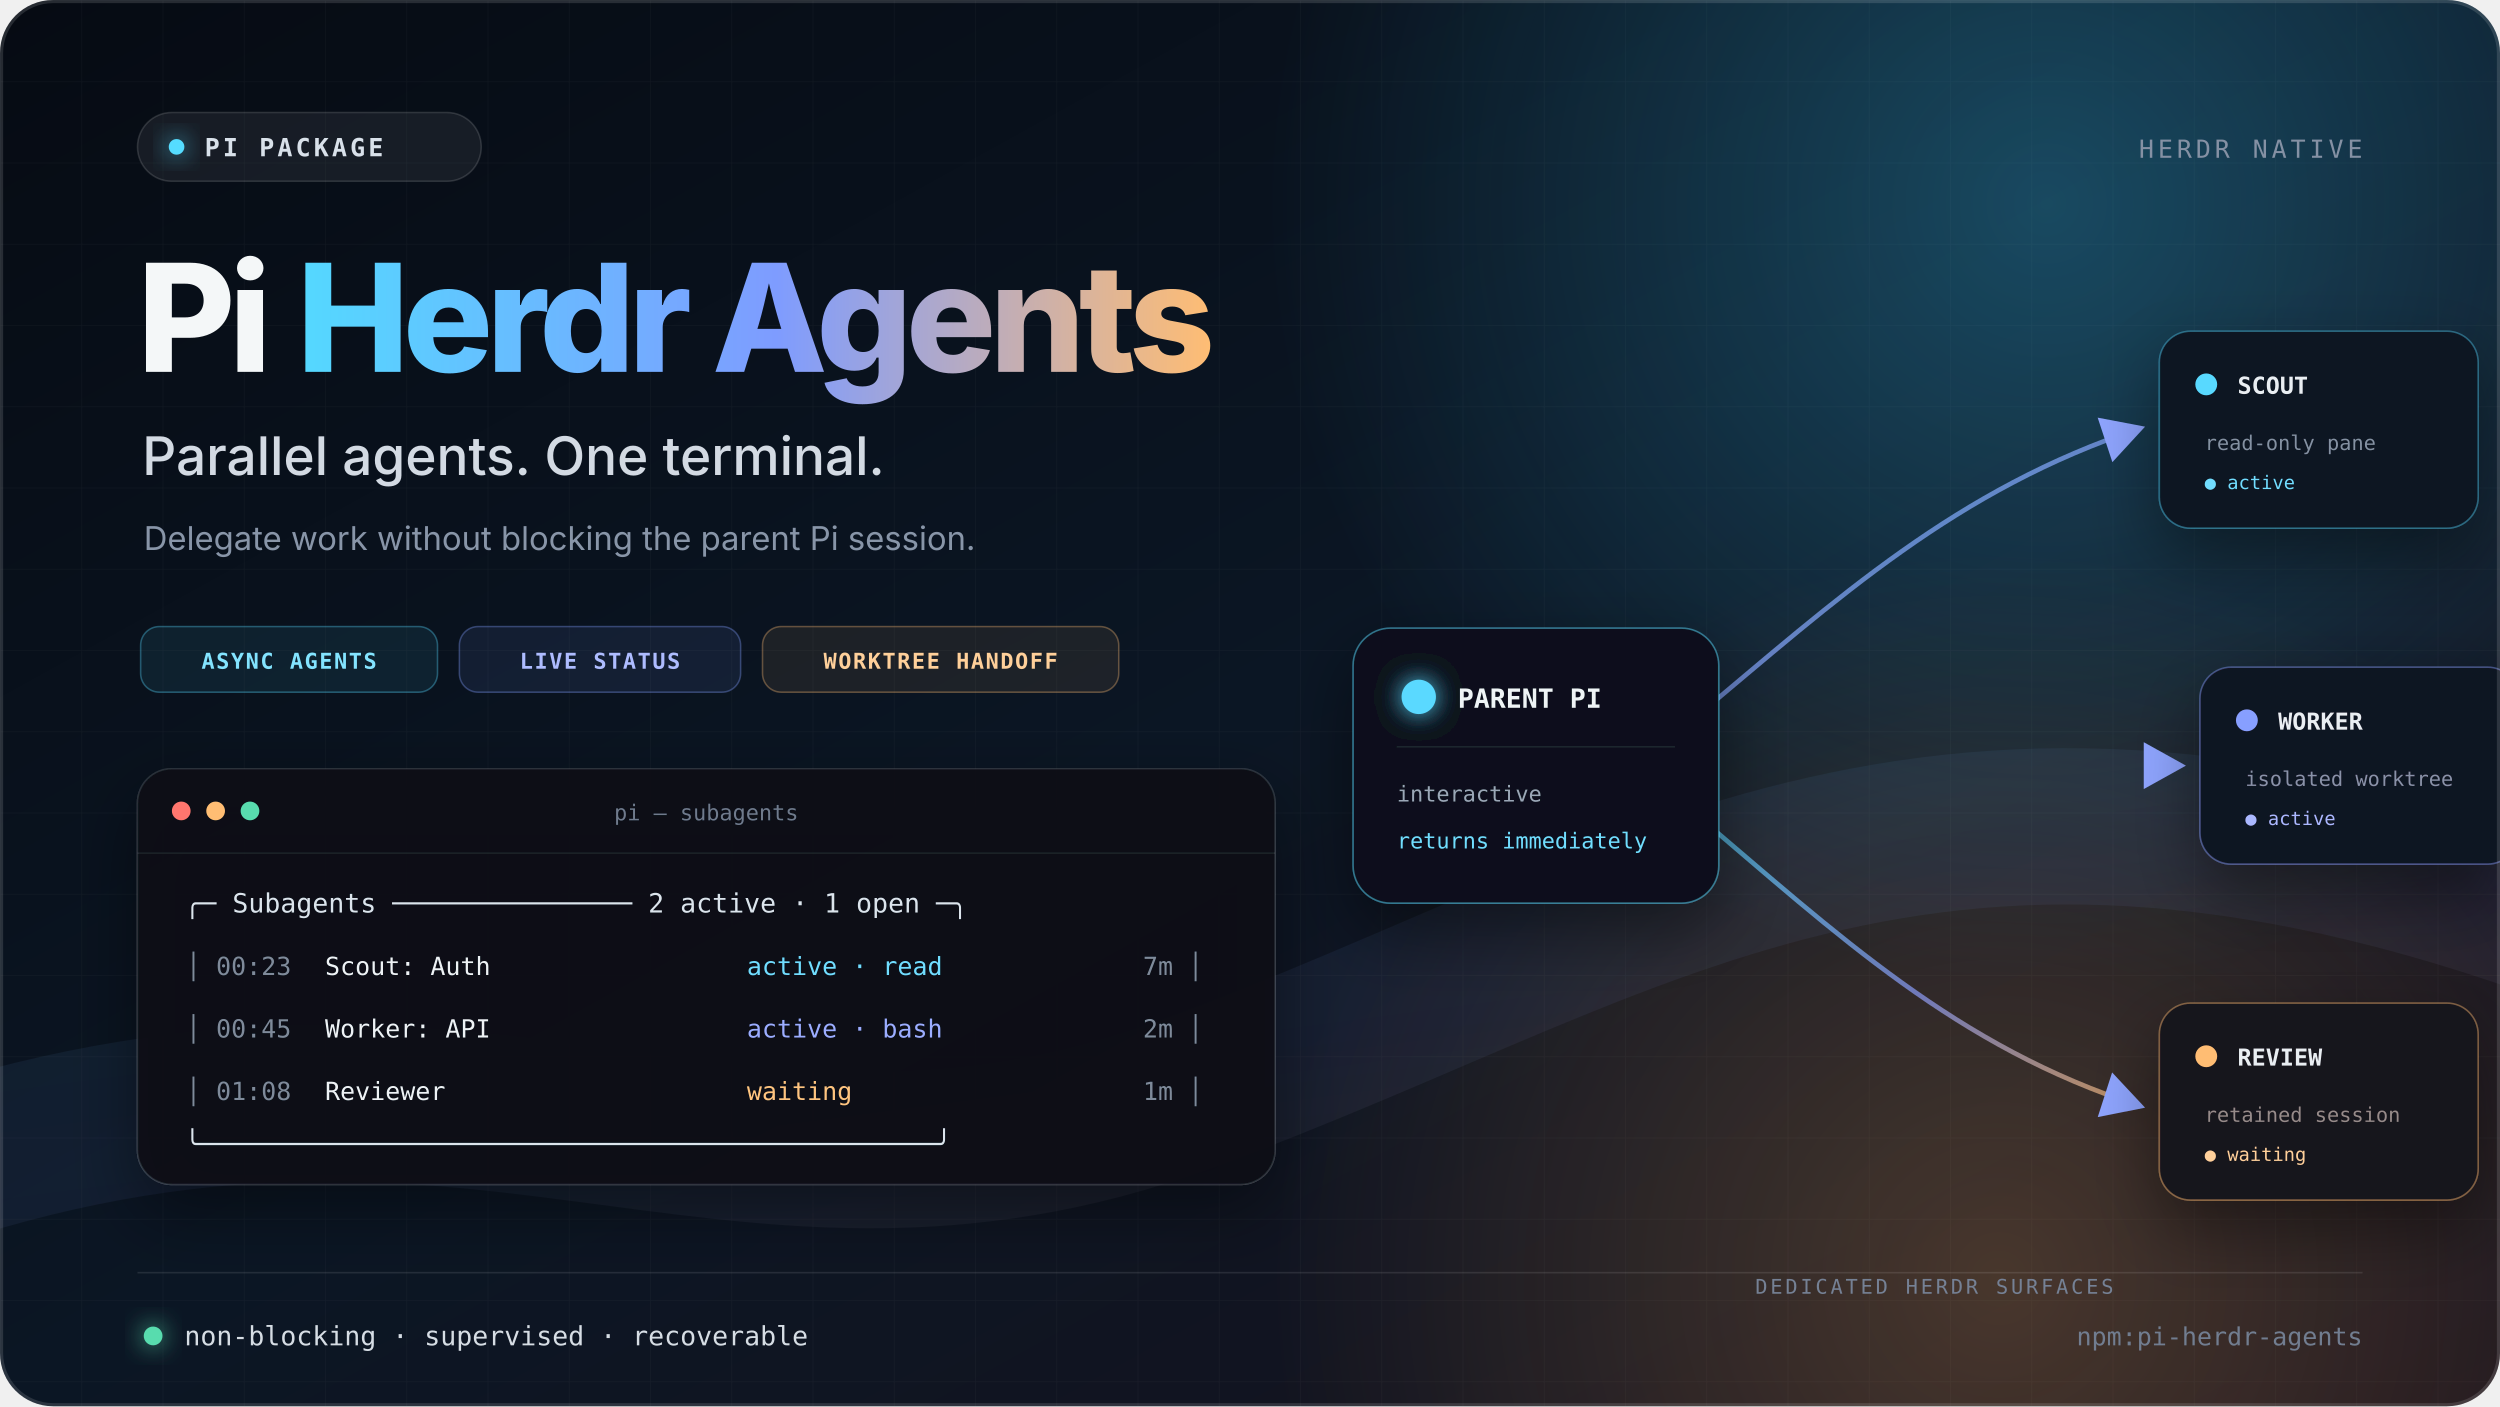
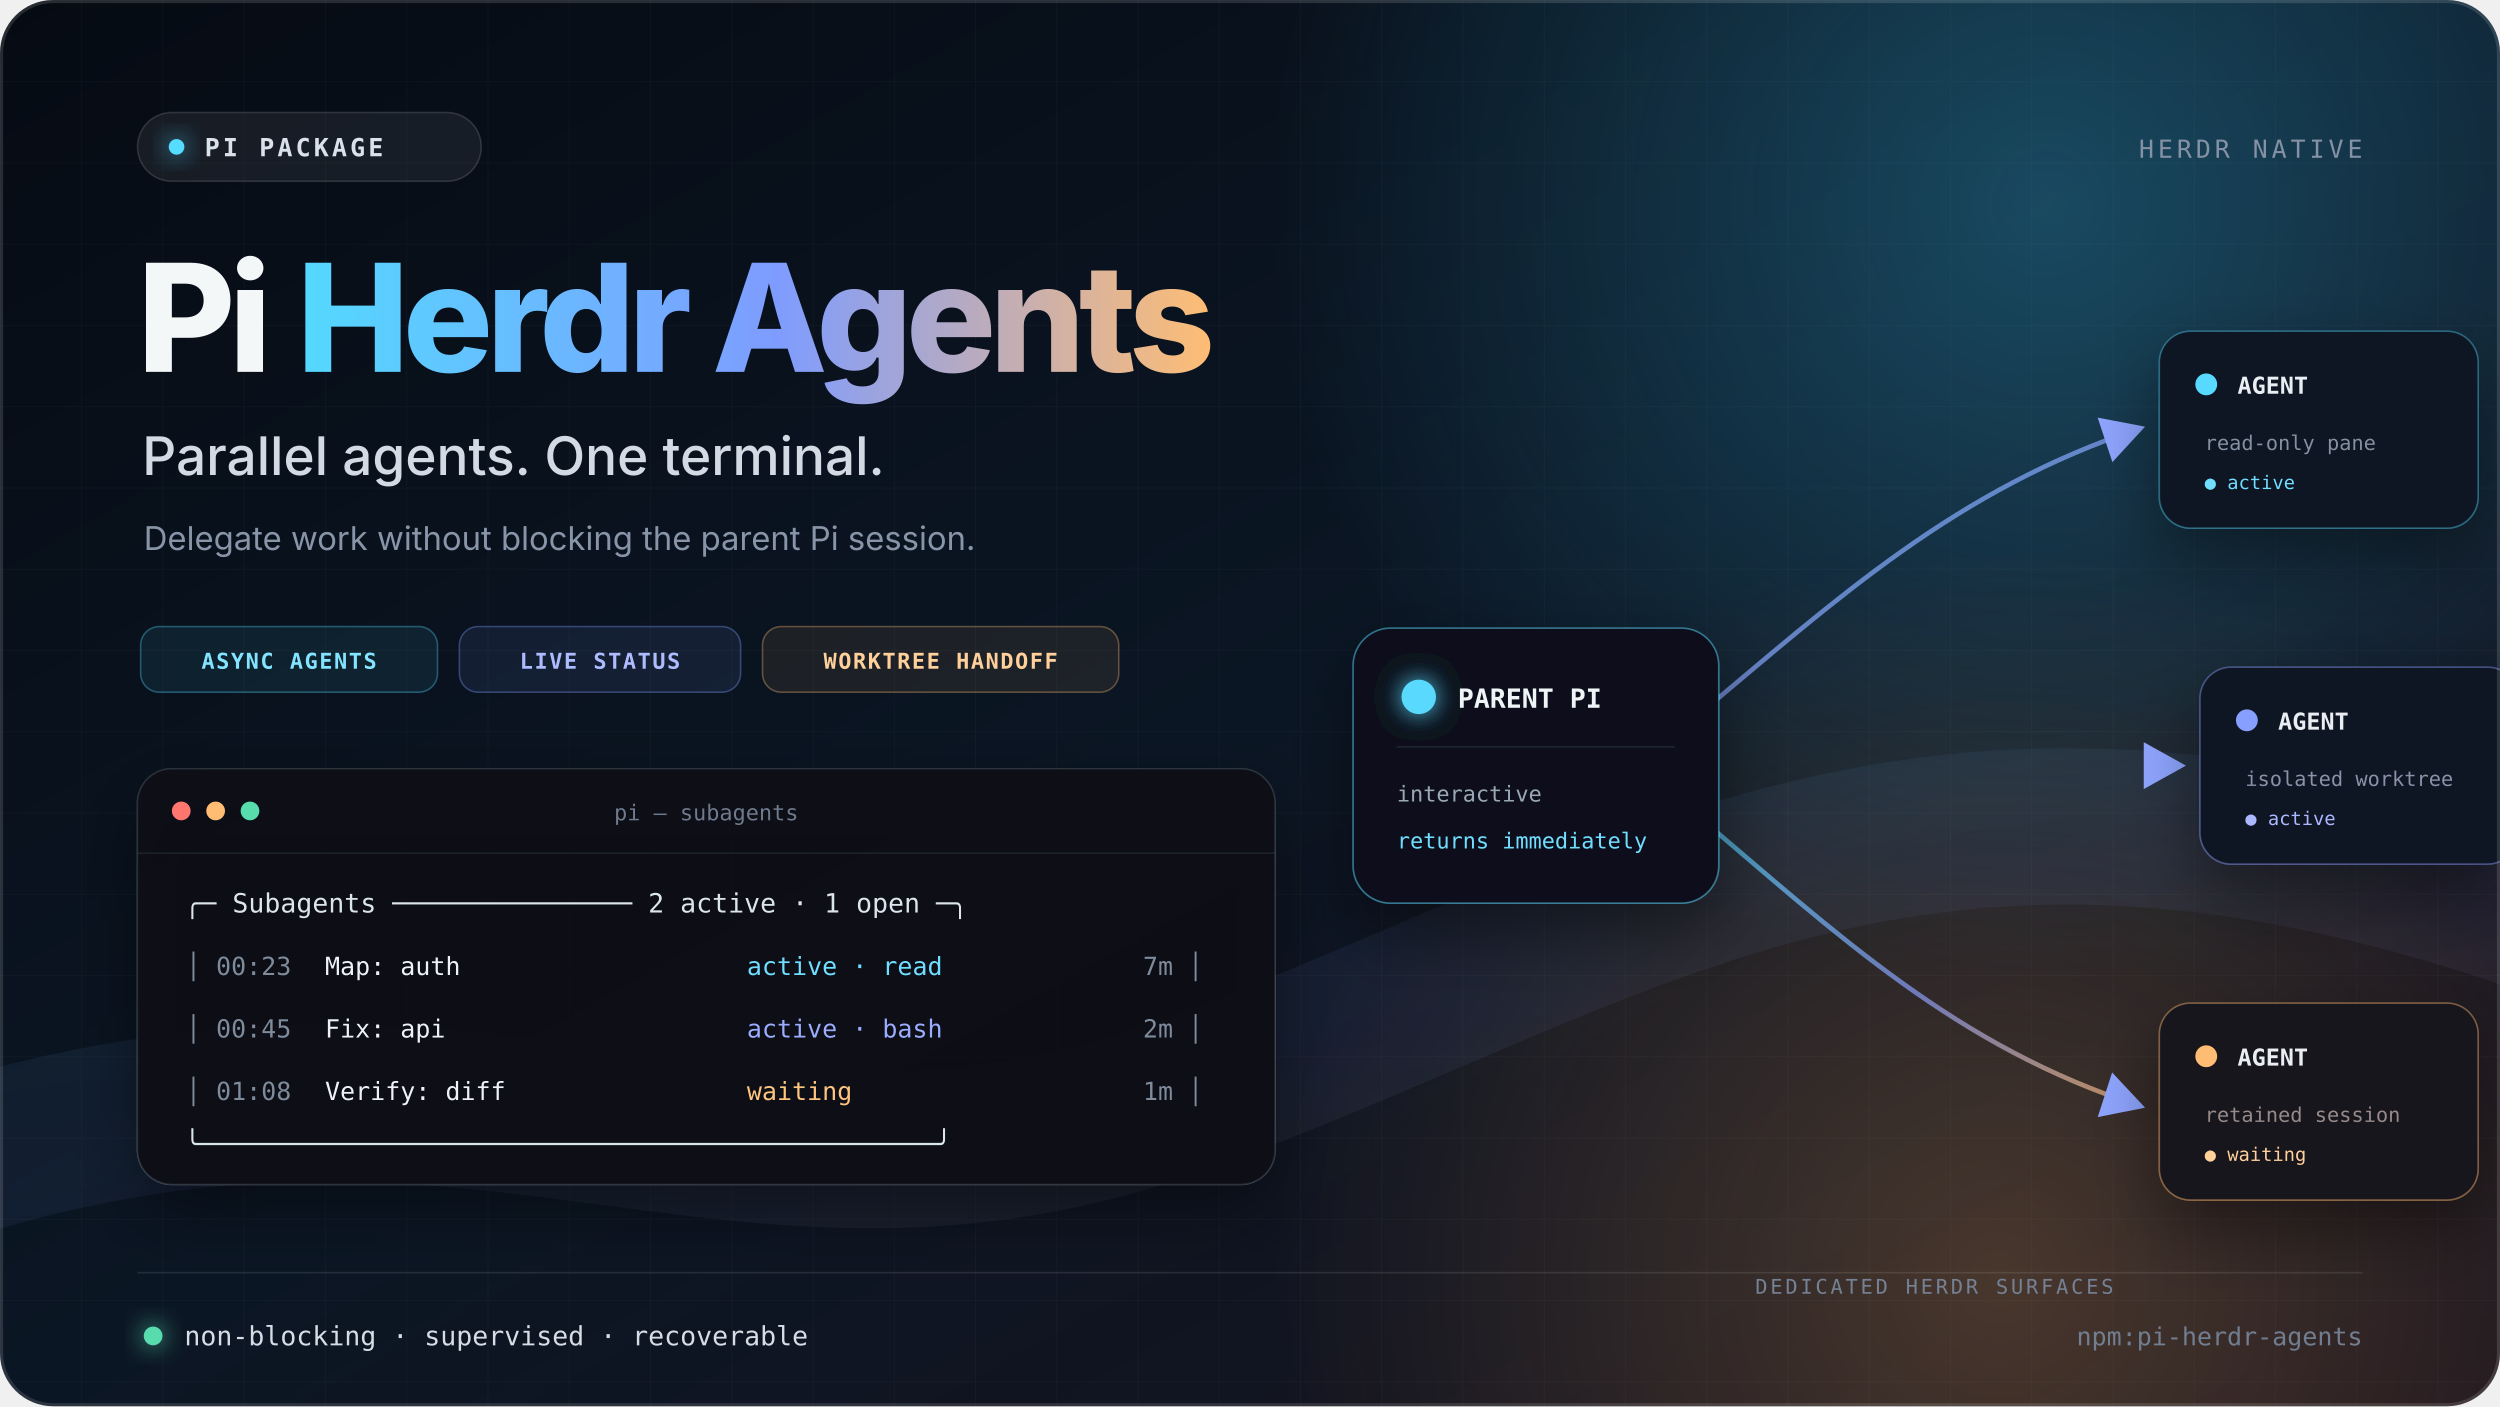
<svg xmlns="http://www.w3.org/2000/svg" width="1600" height="900" viewBox="0 0 1600 900" role="img" aria-labelledby="title description">
  <defs>
    <linearGradient id="background" x1="0" y1="0" x2="1" y2="1">
      <stop offset="0" stop-color="#060b13" />
      <stop offset="0.5" stop-color="#0b1624" />
      <stop offset="1" stop-color="#18121d" />
    </linearGradient>
    <linearGradient id="brand" x1="0" y1="0" x2="1" y2="0">
      <stop offset="0" stop-color="#54d8ff" />
      <stop offset="0.52" stop-color="#7e9cff" />
      <stop offset="1" stop-color="#ffbd73" />
    </linearGradient>
    <linearGradient id="flow" x1="0" y1="0" x2="1" y2="1">
      <stop offset="0" stop-color="#58d9ff" />
      <stop offset="0.56" stop-color="#8e9fff" />
      <stop offset="1" stop-color="#ffbd73" />
    </linearGradient>
    <radialGradient id="cyanGlow">
      <stop offset="0" stop-color="#3ccfff" stop-opacity="0.28" />
      <stop offset="1" stop-color="#3ccfff" stop-opacity="0" />
    </radialGradient>
    <radialGradient id="amberGlow">
      <stop offset="0" stop-color="#ffb65d" stop-opacity="0.22" />
      <stop offset="1" stop-color="#ffb65d" stop-opacity="0" />
    </radialGradient>
    <pattern id="grid" width="52" height="52" patternUnits="userSpaceOnUse">
      <path d="M52 0H0V52" fill="none" stroke="#ffffff" stroke-opacity="0.035" />
    </pattern>
    <filter id="shadow" x="-25%" y="-35%" width="150%" height="180%">
      <feDropShadow dx="0" dy="18" stdDeviation="22" flood-color="#000000" flood-opacity="0.42" />
    </filter>
    <filter id="glow" x="-100%" y="-100%" width="300%" height="300%">
      <feGaussianBlur stdDeviation="8" result="blur" />
      <feMerge>
        <feMergeNode in="blur" />
        <feMergeNode in="SourceGraphic" />
      </feMerge>
    </filter>
    <marker id="arrow" markerWidth="12" markerHeight="12" refX="9" refY="6" orient="auto">
      <path d="M1 1L10 6L1 11Z" fill="#8fa5ff" />
    </marker>
    <clipPath id="frame">
      <rect width="1600" height="900" rx="34" />
    </clipPath>
  </defs>
  <g clip-path="url(#frame)">
    <rect width="1600" height="900" fill="url(#background)" />
    <rect width="1600" height="900" fill="url(#grid)" />
    <circle cx="1310" cy="130" r="500" fill="url(#cyanGlow)" />
    <circle cx="1280" cy="820" r="470" fill="url(#amberGlow)" />
    <path d="M-80 760C300 620 460 810 760 700S1240 430 1690 610" fill="none" stroke="url(#flow)" stroke-width="100" stroke-opacity="0.065" />
    <g transform="translate(88 72)">
      <rect width="220" height="44" rx="22" fill="#ffffff" fill-opacity="0.065" stroke="#ffffff" stroke-opacity="0.14" />
      <circle cx="25" cy="22" r="5" fill="#55dcff" filter="url(#glow)" />
      <text x="43" y="28" fill="#d9e1ea" font-family="ui-monospace, SFMono-Regular, Menlo, monospace" font-size="16" font-weight="700" letter-spacing="2">PI PACKAGE</text>
    </g>
    <text x="1512" y="101" text-anchor="end" fill="#8591a4" font-family="ui-monospace, SFMono-Regular, Menlo, monospace" font-size="16" letter-spacing="2.5">HERDR NATIVE</text>
    <text x="88" y="238" fill="#f4f7f8" font-family="-apple-system, BlinkMacSystemFont, 'Segoe UI', sans-serif" font-size="96" font-weight="760" letter-spacing="-4">Pi</text>
    <text x="190" y="238" fill="url(#brand)" font-family="-apple-system, BlinkMacSystemFont, 'Segoe UI', sans-serif" font-size="96" font-weight="760" letter-spacing="-4">Herdr Agents</text>
    <text x="91" y="304" fill="#d3dae3" font-family="-apple-system, BlinkMacSystemFont, 'Segoe UI', sans-serif" font-size="34" font-weight="520">Parallel agents. One terminal.</text>
    <text x="92" y="352" fill="#8895a8" font-family="-apple-system, BlinkMacSystemFont, 'Segoe UI', sans-serif" font-size="21">Delegate work without blocking the parent Pi session.</text>
    <g transform="translate(90 401)" font-family="ui-monospace, SFMono-Regular, Menlo, monospace" font-size="14" font-weight="700" letter-spacing="1">
      <g>
        <rect width="190" height="42" rx="12" fill="#54d8ff" fill-opacity="0.08" stroke="#54d8ff" stroke-opacity="0.35" />
        <text x="95" y="27" text-anchor="middle" fill="#83e4ff">ASYNC AGENTS</text>
      </g>
      <g transform="translate(204)">
        <rect width="180" height="42" rx="12" fill="#829dff" fill-opacity="0.09" stroke="#829dff" stroke-opacity="0.35" />
        <text x="90" y="27" text-anchor="middle" fill="#aebcff">LIVE STATUS</text>
      </g>
      <g transform="translate(398)">
        <rect width="228" height="42" rx="12" fill="#ffbd73" fill-opacity="0.08" stroke="#ffbd73" stroke-opacity="0.34" />
        <text x="114" y="27" text-anchor="middle" fill="#ffd09a">WORKTREE HANDOFF</text>
      </g>
    </g>
    <g transform="translate(88 492)" filter="url(#shadow)">
      <rect width="728" height="266" rx="22" fill="#080d15" fill-opacity="0.96" stroke="#ffffff" stroke-opacity="0.13" />
      <path d="M0 54H728" stroke="#ffffff" stroke-opacity="0.09" />
      <circle cx="28" cy="27" r="6" fill="#ff766e" />
      <circle cx="50" cy="27" r="6" fill="#ffbd73" />
      <circle cx="72" cy="27" r="6" fill="#59dcae" />
      <text x="364" y="33" text-anchor="middle" fill="#6f7a8c" font-family="ui-monospace, SFMono-Regular, Menlo, monospace" font-size="14">pi — subagents</text>
      <text x="30" y="92" fill="#dce4ec" font-family="ui-monospace, SFMono-Regular, Menlo, monospace" font-size="17">╭─ Subagents ─────────────── 2 active · 1 open ─╮</text>
      <g font-family="ui-monospace, SFMono-Regular, Menlo, monospace" font-size="16">
        <text x="31" y="132" fill="#7f8a9a">│ 00:23</text>
-         <text x="120" y="132" fill="#eef2f5">Scout: Auth</text>
+         <text x="120" y="132" fill="#eef2f5">Map: auth</text>
        <text x="390" y="132" fill="#71ddff">active · read</text>
        <text x="682" y="132" text-anchor="end" fill="#7f8a9a">7m │</text>
        <text x="31" y="172" fill="#7f8a9a">│ 00:45</text>
-         <text x="120" y="172" fill="#eef2f5">Worker: API</text>
+         <text x="120" y="172" fill="#eef2f5">Fix: api</text>
        <text x="390" y="172" fill="#9cadff">active · bash</text>
        <text x="682" y="172" text-anchor="end" fill="#7f8a9a">2m │</text>
        <text x="31" y="212" fill="#7f8a9a">│ 01:08</text>
-         <text x="120" y="212" fill="#eef2f5">Reviewer</text>
+         <text x="120" y="212" fill="#eef2f5">Verify: diff</text>
        <text x="390" y="212" fill="#ffc47f">waiting</text>
        <text x="682" y="212" text-anchor="end" fill="#7f8a9a">1m │</text>
      </g>
      <text x="30" y="246" fill="#dce4ec" font-family="ui-monospace, SFMono-Regular, Menlo, monospace" font-size="17">╰──────────────────────────────────────────────╯</text>
    </g>
    <g transform="translate(866 178)">
      <path d="M218 282C310 205 386 135 504 96" fill="none" stroke="url(#flow)" stroke-width="3" stroke-opacity="0.7" marker-end="url(#arrow)" />
      <path d="M228 312C350 312 420 312 530 312" fill="none" stroke="url(#flow)" stroke-width="3" stroke-opacity="0.72" marker-end="url(#arrow)" />
      <path d="M218 342C310 420 386 492 504 530" fill="none" stroke="url(#flow)" stroke-width="3" stroke-opacity="0.68" marker-end="url(#arrow)" />
      <g transform="translate(0 224)" filter="url(#shadow)">
        <rect width="234" height="176" rx="24" fill="#0b111b" stroke="#5ad9ff" stroke-opacity="0.48" />
        <circle cx="42" cy="44" r="11" fill="#5ad9ff" filter="url(#glow)" />
        <text x="67" y="51" fill="#eff4f6" font-family="ui-monospace, SFMono-Regular, Menlo, monospace" font-size="17" font-weight="700">PARENT PI</text>
        <path d="M28 76H206" stroke="#ffffff" stroke-opacity="0.09" />
        <text x="28" y="111" fill="#9ba7b7" font-family="ui-monospace, SFMono-Regular, Menlo, monospace" font-size="14">interactive</text>
        <text x="28" y="141" fill="#71ddff" font-family="ui-monospace, SFMono-Regular, Menlo, monospace" font-size="14">returns immediately</text>
      </g>
      <g transform="translate(516 34)" filter="url(#shadow)">
        <rect width="204" height="126" rx="20" fill="#0c1420" stroke="#59d9ff" stroke-opacity="0.38" />
        <circle cx="30" cy="34" r="7" fill="#59d9ff" />
-         <text x="50" y="40" fill="#e9eef2" font-family="ui-monospace, SFMono-Regular, Menlo, monospace" font-size="15" font-weight="700">SCOUT</text>
+         <text x="50" y="40" fill="#e9eef2" font-family="ui-monospace, SFMono-Regular, Menlo, monospace" font-size="15" font-weight="700">AGENT</text>
        <text x="29" y="76" fill="#8491a2" font-family="ui-monospace, SFMono-Regular, Menlo, monospace" font-size="13">read-only pane</text>
        <text x="29" y="101" fill="#71ddff" font-family="ui-monospace, SFMono-Regular, Menlo, monospace" font-size="12">● active</text>
      </g>
      <g transform="translate(542 249)" filter="url(#shadow)">
        <rect width="204" height="126" rx="20" fill="#101321" stroke="#879fff" stroke-opacity="0.42" />
        <circle cx="30" cy="34" r="7" fill="#879fff" />
-         <text x="50" y="40" fill="#e9eef2" font-family="ui-monospace, SFMono-Regular, Menlo, monospace" font-size="15" font-weight="700">WORKER</text>
+         <text x="50" y="40" fill="#e9eef2" font-family="ui-monospace, SFMono-Regular, Menlo, monospace" font-size="15" font-weight="700">AGENT</text>
        <text x="29" y="76" fill="#8992a8" font-family="ui-monospace, SFMono-Regular, Menlo, monospace" font-size="13">isolated worktree</text>
        <text x="29" y="101" fill="#aab8ff" font-family="ui-monospace, SFMono-Regular, Menlo, monospace" font-size="12">● active</text>
      </g>
      <g transform="translate(516 464)" filter="url(#shadow)">
        <rect width="204" height="126" rx="20" fill="#16131b" stroke="#ffbd73" stroke-opacity="0.42" />
        <circle cx="30" cy="34" r="7" fill="#ffbd73" />
-         <text x="50" y="40" fill="#e9eef2" font-family="ui-monospace, SFMono-Regular, Menlo, monospace" font-size="15" font-weight="700">REVIEW</text>
+         <text x="50" y="40" fill="#e9eef2" font-family="ui-monospace, SFMono-Regular, Menlo, monospace" font-size="15" font-weight="700">AGENT</text>
        <text x="29" y="76" fill="#968b89" font-family="ui-monospace, SFMono-Regular, Menlo, monospace" font-size="13">retained session</text>
        <text x="29" y="101" fill="#ffd09a" font-family="ui-monospace, SFMono-Regular, Menlo, monospace" font-size="12">● waiting</text>
      </g>
      <text x="372" y="650" text-anchor="middle" fill="#758195" font-family="ui-monospace, SFMono-Regular, Menlo, monospace" font-size="13" letter-spacing="1.8">DEDICATED HERDR SURFACES</text>
    </g>
    <g transform="translate(88 814)">
      <rect width="1424" height="1" fill="#ffffff" fill-opacity="0.1" />
      <circle cx="10" cy="41" r="6" fill="#59dcae" filter="url(#glow)" />
      <text x="30" y="47" fill="#d6dde4" font-family="ui-monospace, SFMono-Regular, Menlo, monospace" font-size="17">non-blocking · supervised · recoverable</text>
      <text x="1424" y="47" text-anchor="end" fill="#717d90" font-family="ui-monospace, SFMono-Regular, Menlo, monospace" font-size="16">npm:pi-herdr-agents</text>
    </g>
  </g>
  <rect x="1" y="1" width="1598" height="898" rx="33" fill="none" stroke="#ffffff" stroke-opacity="0.13" stroke-width="2" />
</svg>
